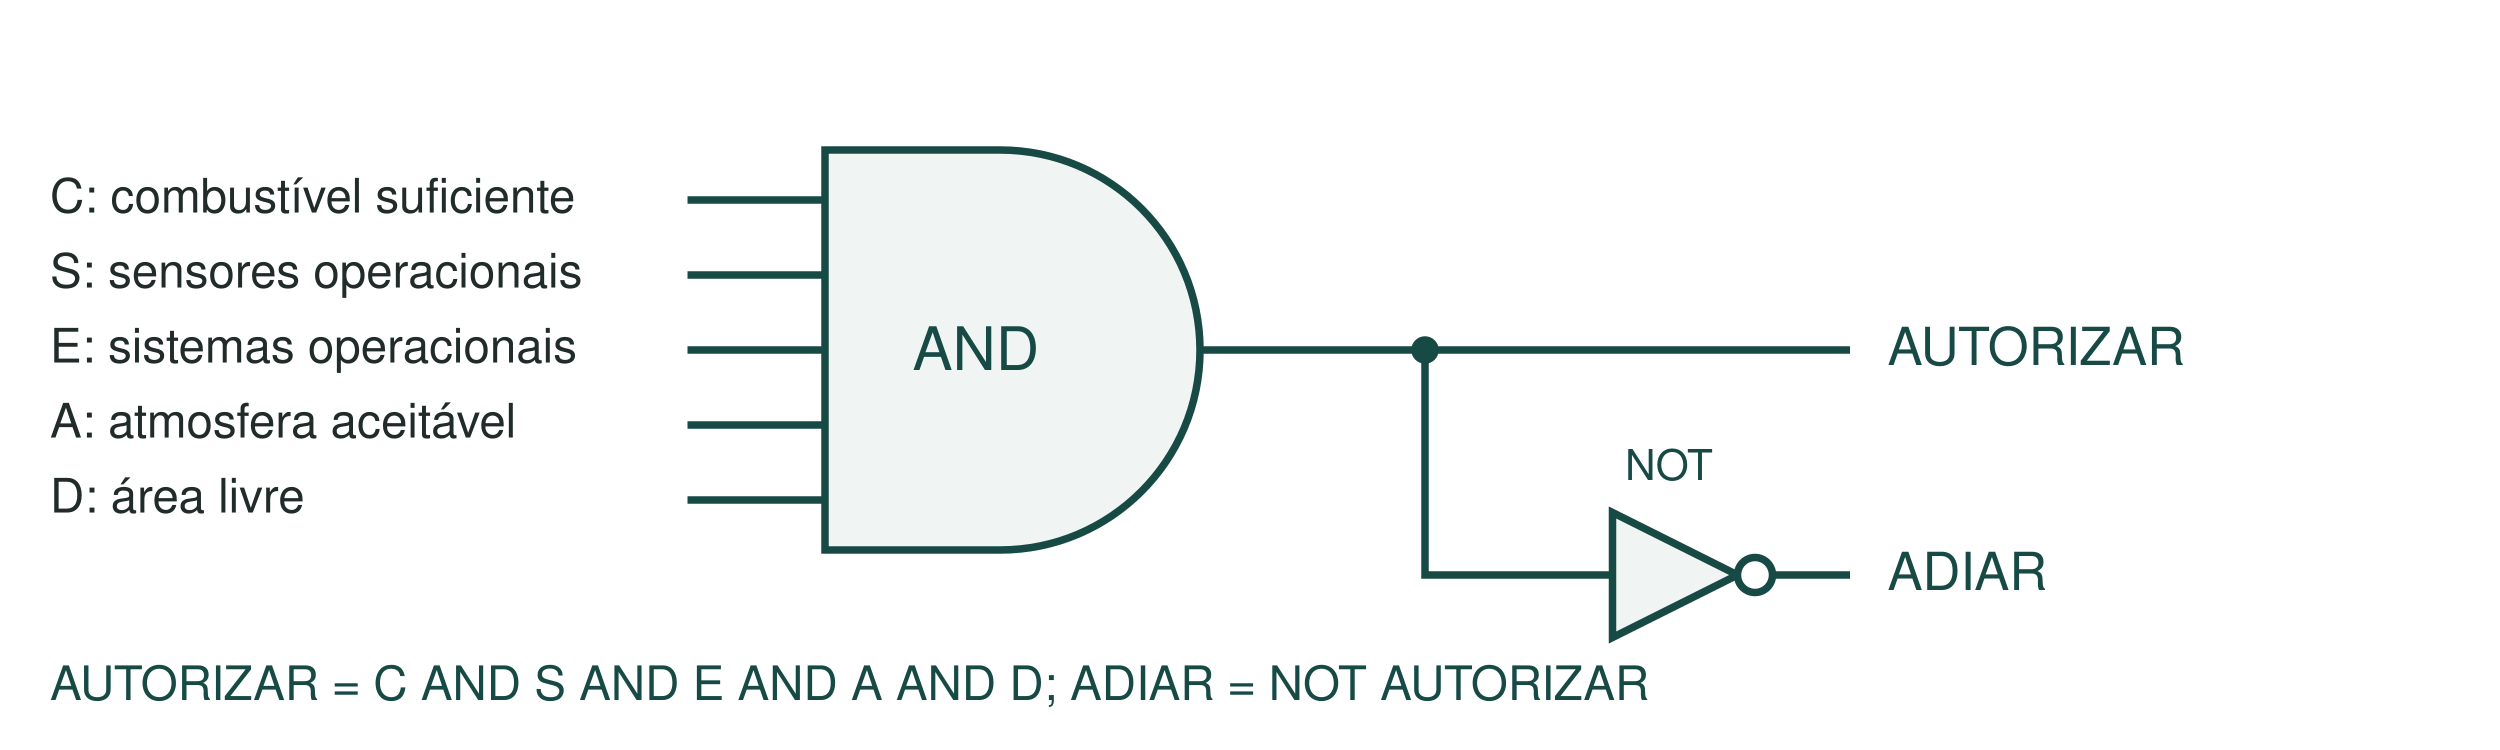
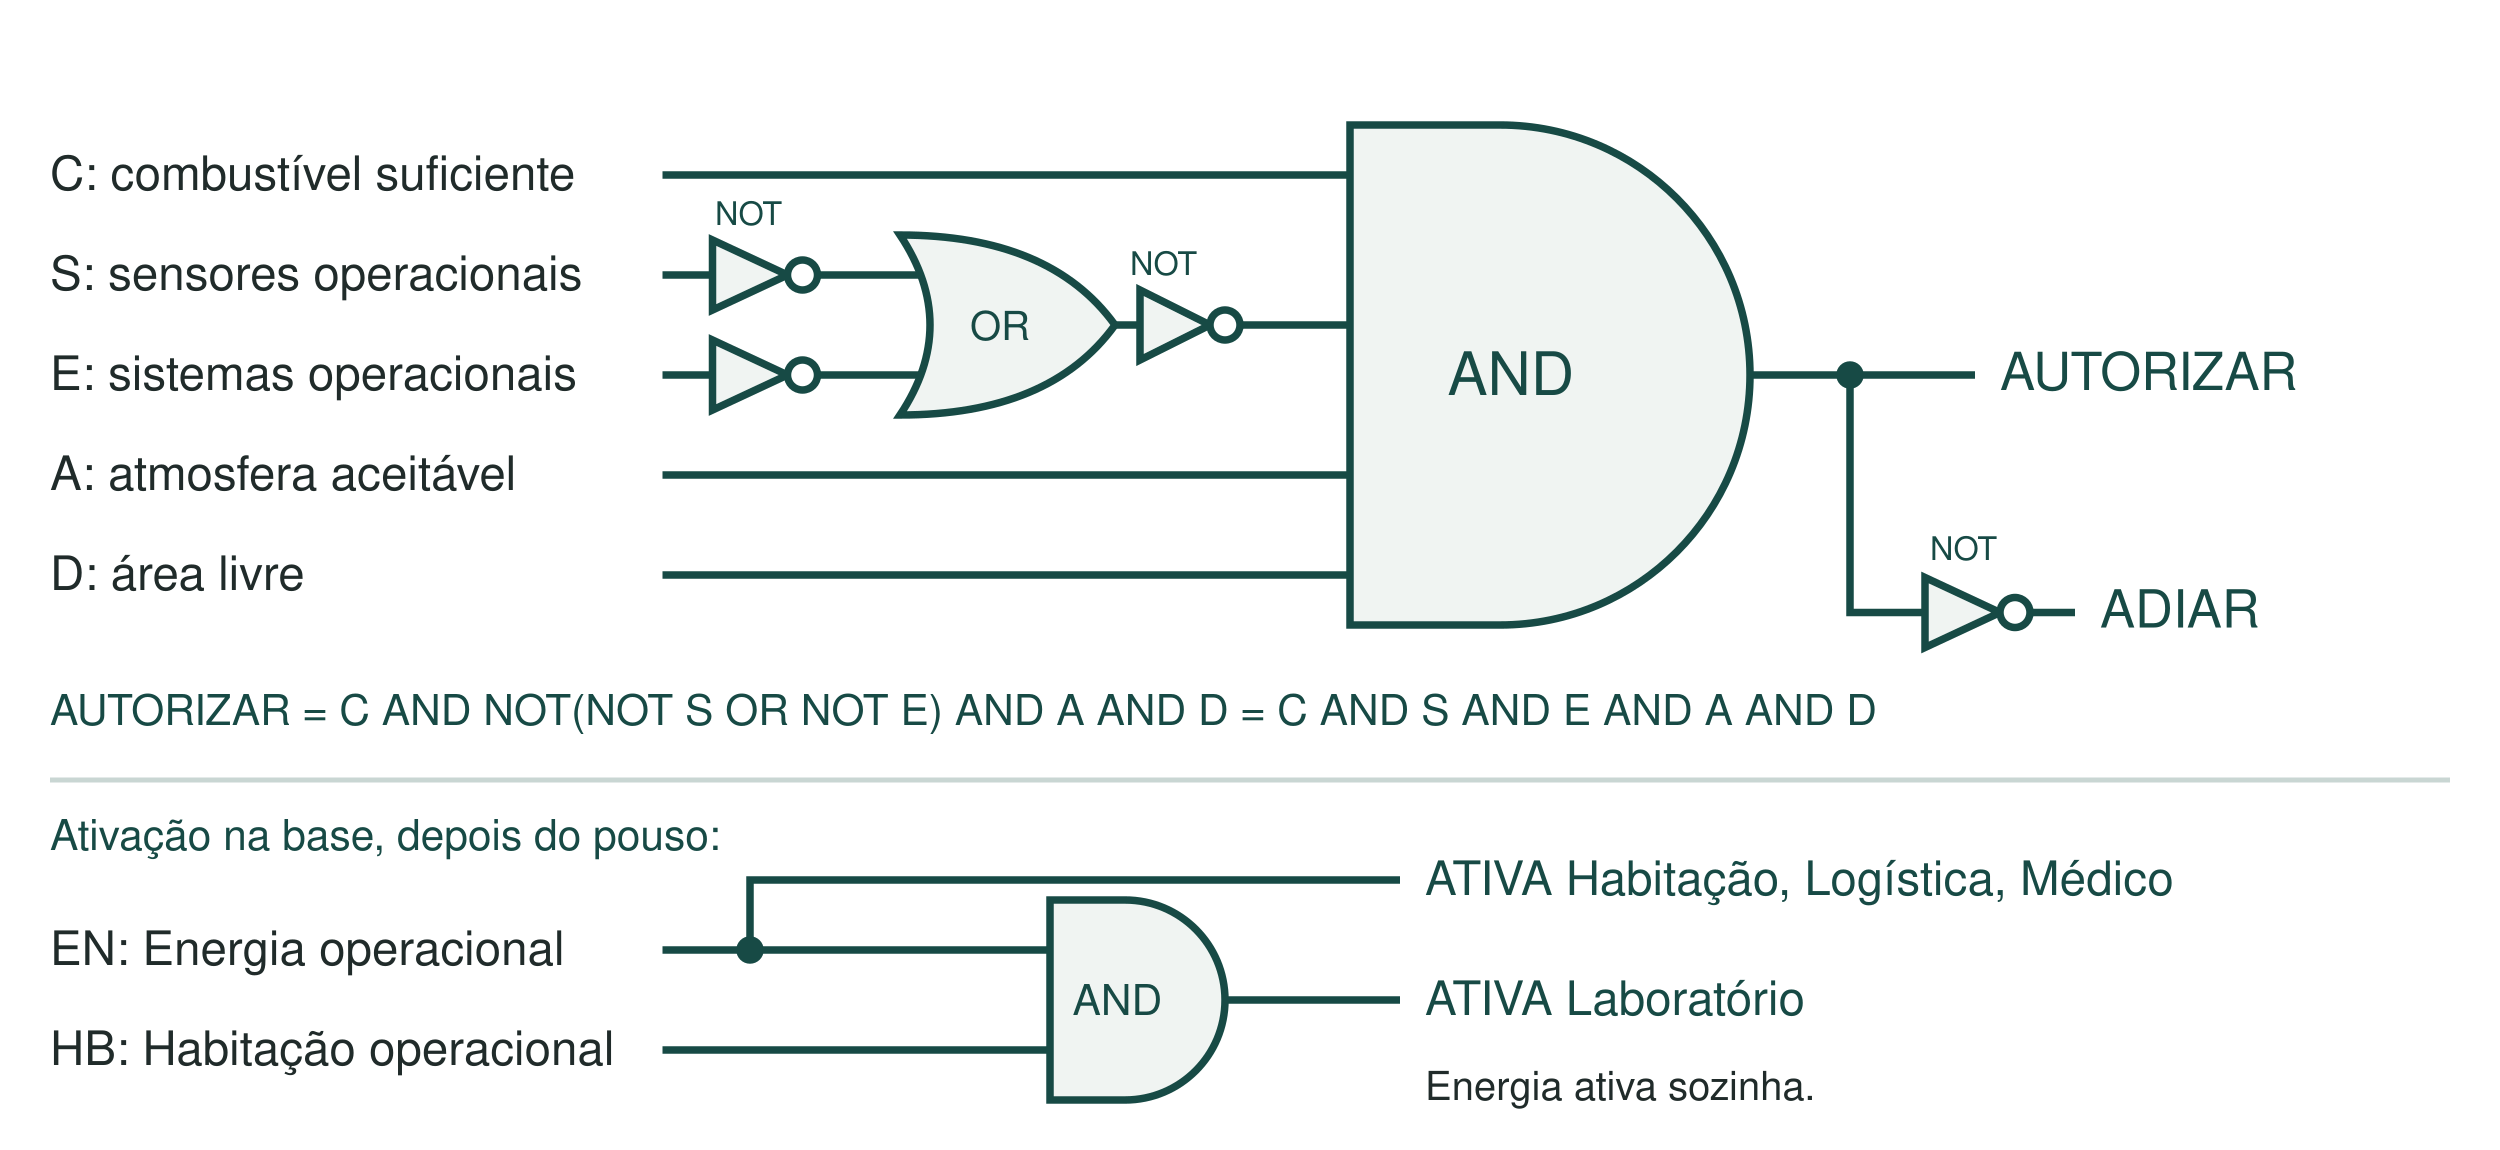
- <svg xmlns="http://www.w3.org/2000/svg" width="1000" height="300" viewBox="0 0 1000 300">
-   <rect width="1000" height="300" fill="white" />
+ <svg xmlns="http://www.w3.org/2000/svg" width="1000" height="460" viewBox="0 0 1000 460">
+   <rect width="1000" height="460" fill="white" />
  <g font-family="Helvetica,Arial,sans-serif" font-size="19" fill="#202b2a">
-     <text x="20" y="85">C: combustível suficiente</text>
-     <text x="20" y="115">S: sensores operacionais</text>
-     <text x="20" y="145">E: sistemas operacionais</text>
-     <text x="20" y="175">A: atmosfera aceitável</text>
-     <text x="20" y="205">D: área livre</text>
+     <text x="20" y="76">C: combustível suficiente</text>
+     <text x="20" y="116">S: sensores operacionais</text>
+     <text x="20" y="156">E: sistemas operacionais</text>
+     <text x="20" y="196">A: atmosfera aceitável</text>
+     <text x="20" y="236">D: área livre</text>
  </g>
  <g fill="none" stroke="#174a45" stroke-width="3">
-     <path d="M275 80 H330 M275 110 H330 M275 140 H330 M275 170 H330 M275 200 H330" />
-     <path d="M330 60 H400 A80 80 0 0 1 400 220 H330 Z" fill="#f0f4f2" />
-     <path d="M480 140 H740 M570 140 V230 H645" />
-     <path d="M645 205 L645 255 L695 230 Z" fill="#f0f4f2" />
-     <circle cx="702" cy="230" r="7" fill="white" />
-     <path d="M709 230 H740" />
-     <circle cx="570" cy="140" r="4" fill="#174a45" />
+     <path d="M265 70 H540 M265 190 H540 M265 230 H540" />
+     <path d="M265 110 H285 M265 150 H285" />
+     <path d="M285 96 L285 124 L315 110 Z" fill="#f0f4f2" />
+     <path d="M285 136 L285 164 L315 150 Z" fill="#f0f4f2" />
+     <circle cx="321" cy="110" r="6" fill="white" />
+     <circle cx="321" cy="150" r="6" fill="white" />
+     <path d="M327 110 H371 M327 150 H371" />
+     <path d="M360 94 Q384 130 360 166 Q420 166 446 130 Q420 94 360 94 Z" fill="#f0f4f2" />
+     <path d="M446 130 H456" />
+     <path d="M456 116 L456 144 L484 130 Z" fill="#f0f4f2" />
+     <circle cx="490" cy="130" r="6" fill="white" />
+     <path d="M496 130 H540" />
+     <path d="M540 50 H600 A100 100 0 0 1 600 250 H540 Z" fill="#f0f4f2" />
+     <path d="M700 150 H790 M740 150 V245 H770" />
+     <path d="M770 231 L770 259 L800 245 Z" fill="#f0f4f2" />
+     <circle cx="806" cy="245" r="6" fill="white" />
+     <path d="M812 245 H830" />
+     <circle cx="740" cy="150" r="4" fill="#174a45" />
  </g>
  <g font-family="Helvetica,Arial,sans-serif" fill="#174a45">
-     <text x="365" y="148" font-size="24">AND</text>
-     <text x="650" y="192" font-size="17">NOT</text>
-     <text x="755" y="146" font-size="21">AUTORIZAR</text>
-     <text x="755" y="236" font-size="21">ADIAR</text>
-     <text x="20" y="280" font-size="19">AUTORIZAR = C AND S AND E AND A AND D; ADIAR = NOT AUTORIZAR</text>
+     <text x="286" y="90" font-size="13">NOT</text>
+     <text x="388" y="136" font-size="16">OR</text>
+     <text x="452" y="110" font-size="13">NOT</text>
+     <text x="579" y="158" font-size="24">AND</text>
+     <text x="772" y="224" font-size="13">NOT</text>
+     <text x="800" y="156" font-size="21">AUTORIZAR</text>
+     <text x="840" y="251" font-size="21">ADIAR</text>
+     <text x="20" y="290" font-size="17">AUTORIZAR = C AND NOT(NOT S OR NOT E) AND A AND D = C AND S AND E AND A AND D</text>
+   </g>
+   <path d="M20 312 H980" stroke="#c9d6d3" stroke-width="2" />
+   <g font-family="Helvetica,Arial,sans-serif" font-size="19" fill="#202b2a">
+     <text x="20" y="340" font-size="17" fill="#174a45">Ativação na base, depois do pouso:</text>
+     <text x="20" y="386">EN: Energia operacional</text>
+     <text x="20" y="426">HB: Habitação operacional</text>
+   </g>
+   <g fill="none" stroke="#174a45" stroke-width="3">
+     <path d="M265 380 H420 M265 420 H420" />
+     <path d="M300 380 V352 H560" />
+     <circle cx="300" cy="380" r="4" fill="#174a45" />
+     <path d="M420 360 H450 A40 40 0 0 1 450 440 H420 Z" fill="#f0f4f2" />
+     <path d="M490 400 H560" />
+   </g>
+   <g font-family="Helvetica,Arial,sans-serif" fill="#174a45">
+     <text x="429" y="406" font-size="17">AND</text>
+     <text x="570" y="358" font-size="19">ATIVA Habitação, Logística, Médico</text>
+     <text x="570" y="406" font-size="19">ATIVA Laboratório</text>
+     <text x="570" y="440" font-size="16" fill="#202b2a">Energia ativa sozinha.</text>
  </g>
</svg>
